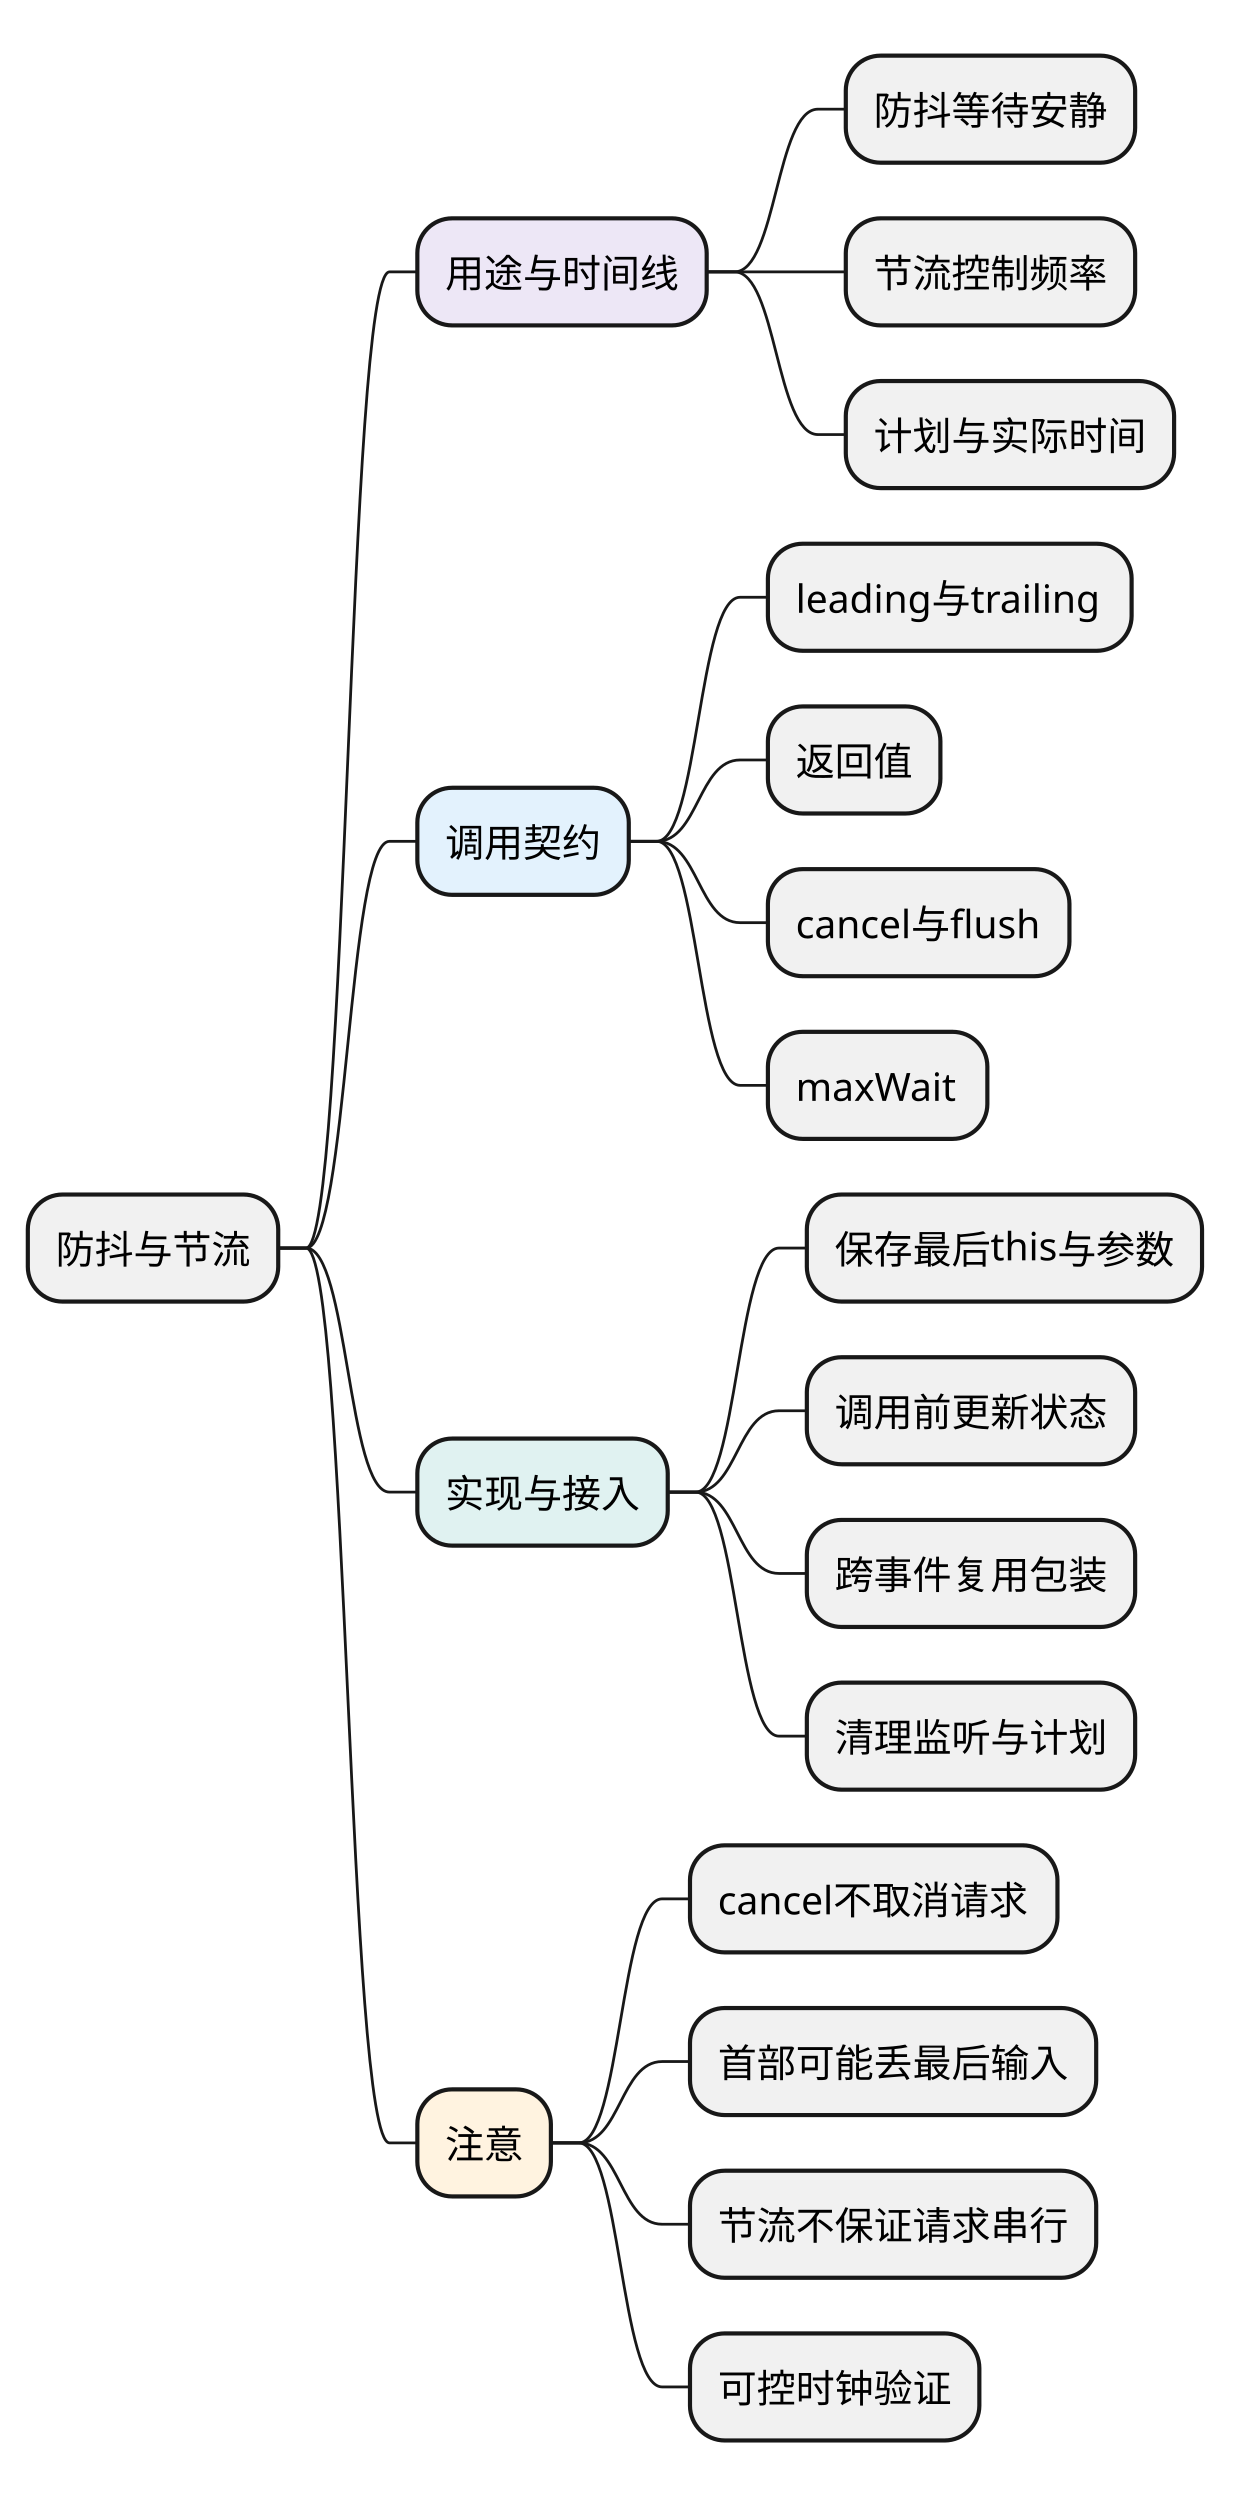
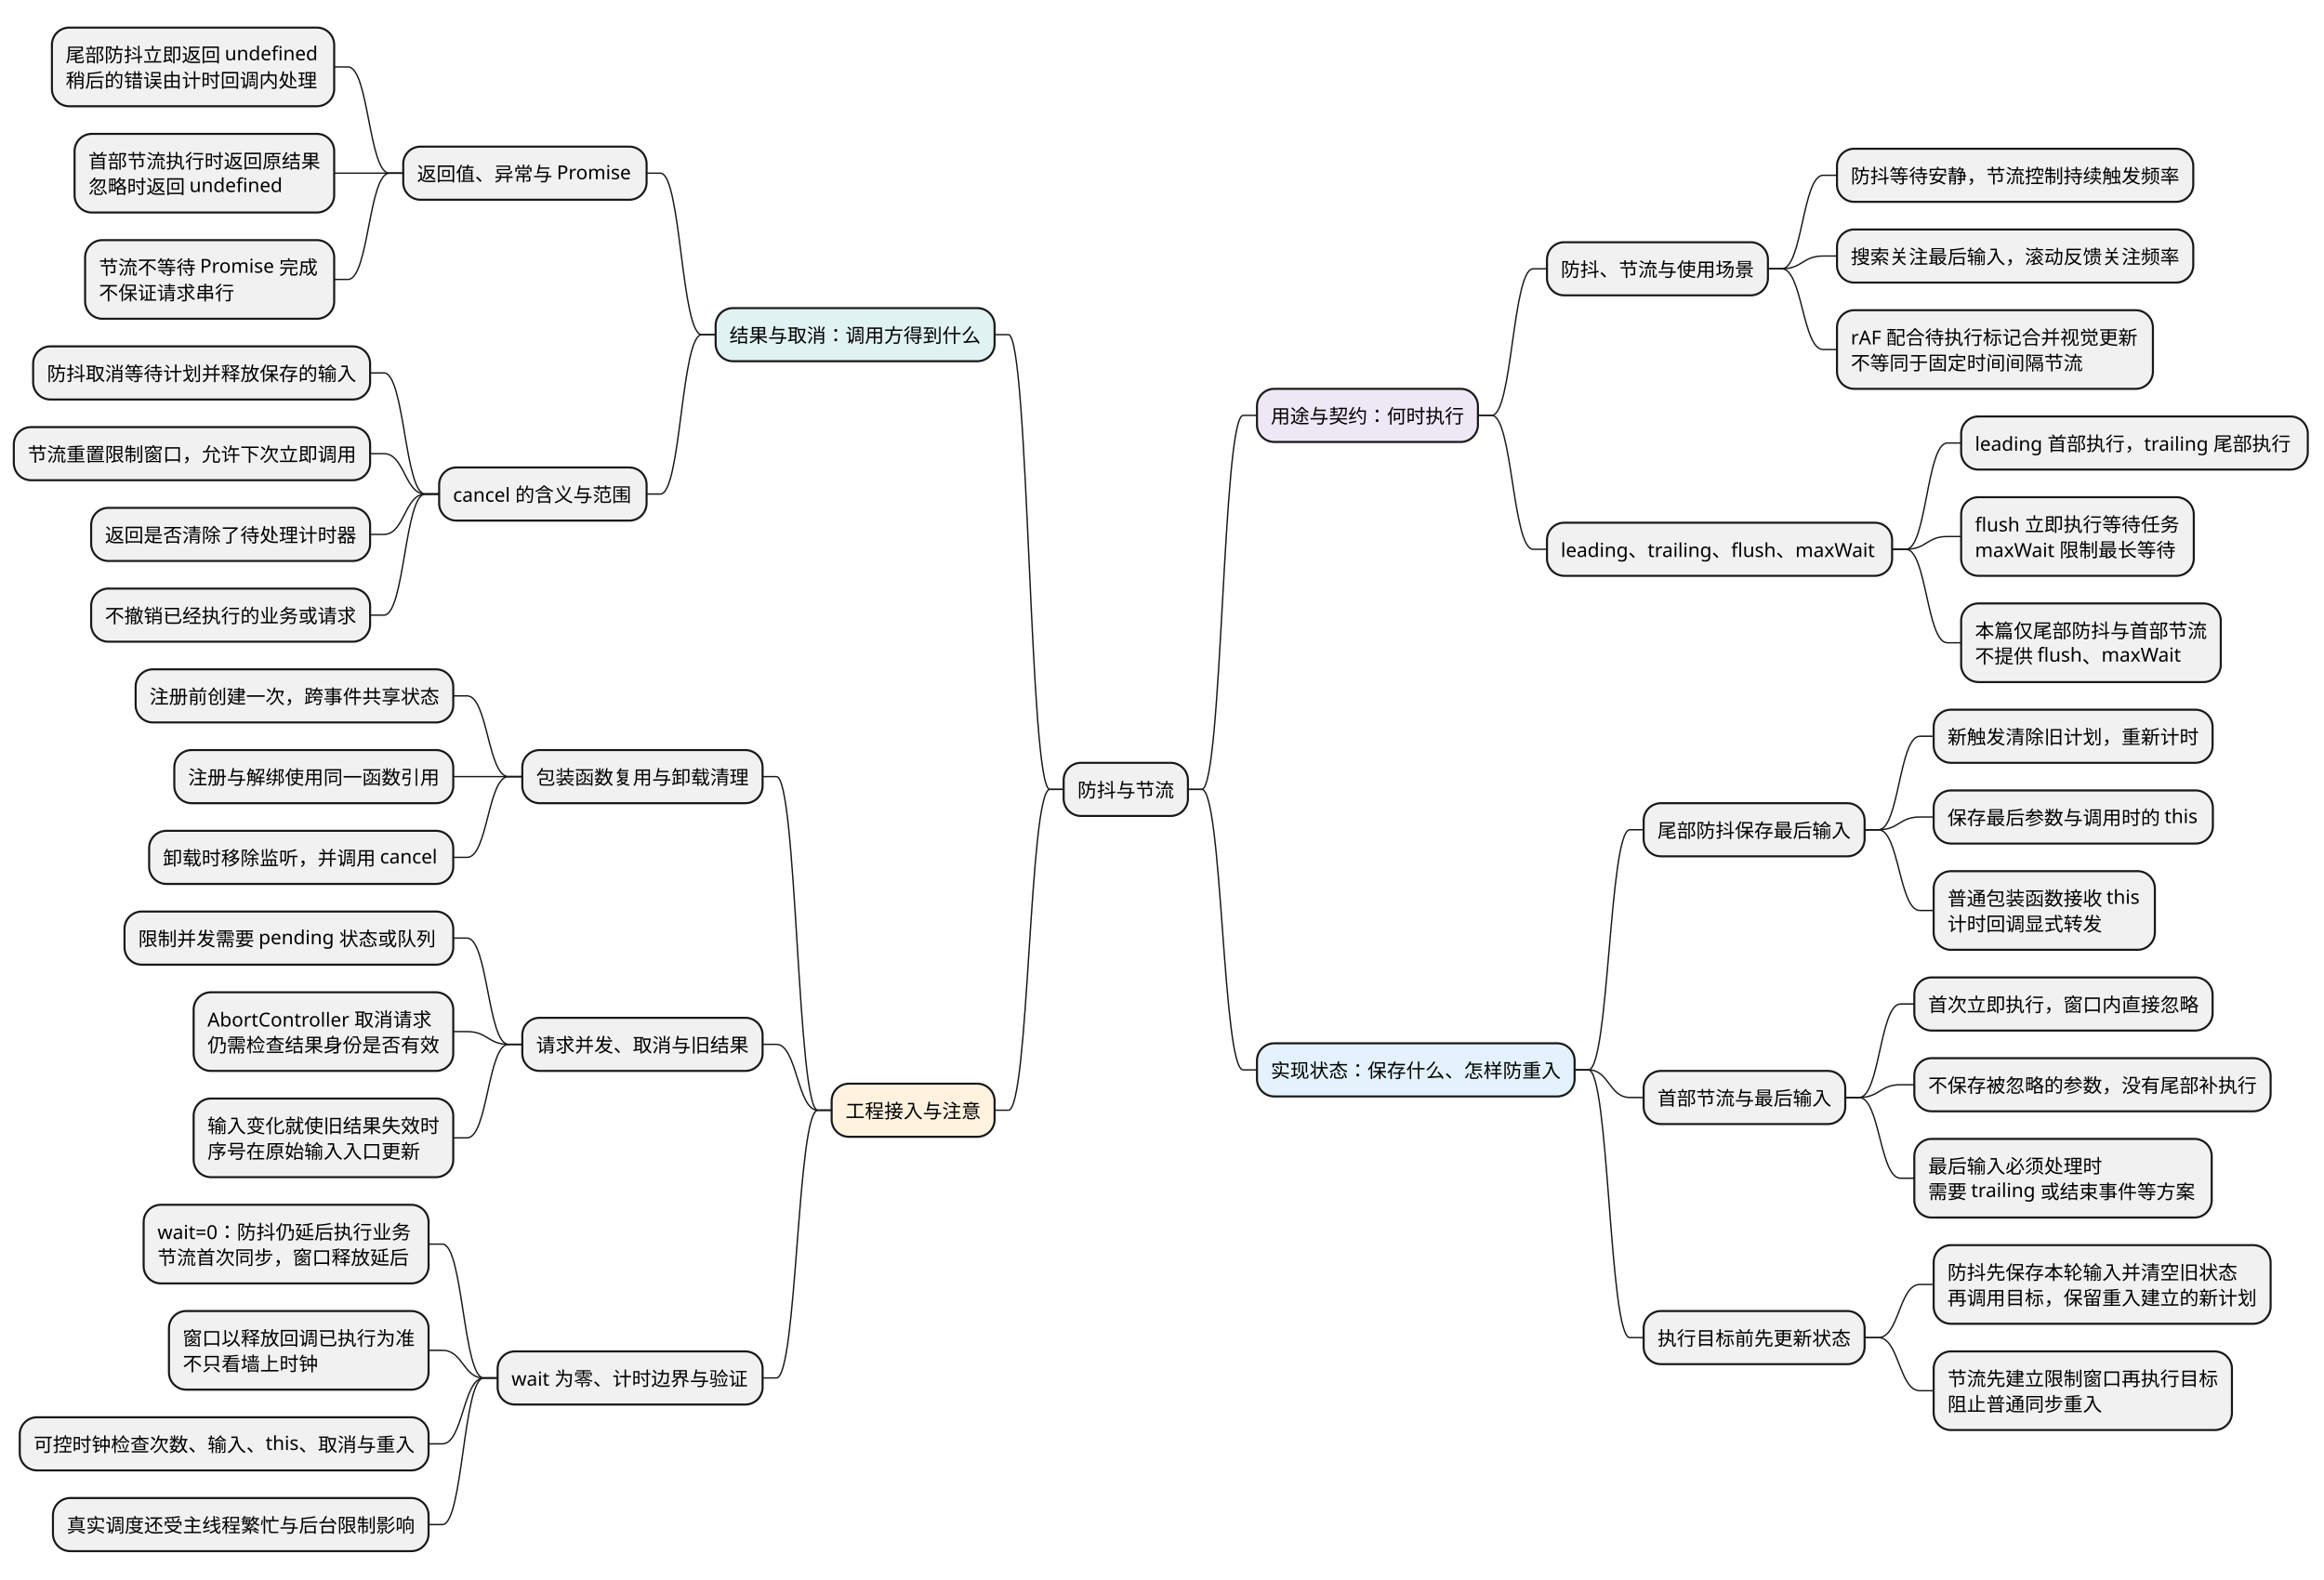
- <svg xmlns="http://www.w3.org/2000/svg" contentStyleType="text/css" data-diagram-type="MINDMAP" height="936.458px" preserveAspectRatio="none" style="width:462px;height:936px;background:#FFFFFF;" version="1.1" viewBox="0 0 462 936" width="462.5px" zoomAndPan="magnify">
+ <svg xmlns="http://www.w3.org/2000/svg" contentStyleType="text/css" data-diagram-type="MINDMAP" height="1192.708px" preserveAspectRatio="none" style="width:1753px;height:1192px;background:#FFFFFF;" version="1.1" viewBox="0 0 1753 1192" width="1753.125px" zoomAndPan="magnify">
  <defs />
  <g>
-     <rect fill="#F1F1F1" height="40.081" rx="13.021" ry="13.021" style="stroke:#181818;stroke-width:1.562;" width="93.75" x="10.417" y="447.232" />
-     <text fill="#000000" font-family="Microsoft YaHei" font-size="14.583" lengthAdjust="spacing" textLength="72.917" x="20.833" y="473.079">防抖与节流</text>
-     <rect fill="#EDE7F6" height="40.081" rx="13.021" ry="13.021" style="stroke:#181818;stroke-width:1.562;" width="108.333" x="156.25" y="81.747" />
-     <text fill="#000000" font-family="Microsoft YaHei" font-size="14.583" lengthAdjust="spacing" textLength="87.5" x="166.667" y="107.595">用途与时间线</text>
-     <rect fill="#F1F1F1" height="40.081" rx="13.021" ry="13.021" style="stroke:#181818;stroke-width:1.562;" width="108.333" x="316.667" y="20.833" />
-     <text fill="#000000" font-family="Microsoft YaHei" font-size="14.583" lengthAdjust="spacing" textLength="87.5" x="327.083" y="46.681">防抖等待安静</text>
-     <path d="M264.583,101.788 L275,101.788 C290.625,101.788 290.625,40.874 306.25,40.874 L316.667,40.874" fill="none" style="stroke:#181818;stroke-width:1.042;" />
-     <rect fill="#F1F1F1" height="40.081" rx="13.021" ry="13.021" style="stroke:#181818;stroke-width:1.562;" width="108.333" x="316.667" y="81.747" />
-     <text fill="#000000" font-family="Microsoft YaHei" font-size="14.583" lengthAdjust="spacing" textLength="87.5" x="327.083" y="107.595">节流控制频率</text>
-     <path d="M264.583,101.788 L275,101.788 C290.625,101.788 290.625,101.788 306.25,101.788 L316.667,101.788" fill="none" style="stroke:#181818;stroke-width:1.042;" />
-     <rect fill="#F1F1F1" height="40.081" rx="13.021" ry="13.021" style="stroke:#181818;stroke-width:1.562;" width="122.917" x="316.667" y="142.661" />
-     <text fill="#000000" font-family="Microsoft YaHei" font-size="14.583" lengthAdjust="spacing" textLength="102.083" x="327.083" y="168.509">计划与实际时间</text>
-     <path d="M264.583,101.788 L275,101.788 C290.625,101.788 290.625,162.702 306.25,162.702 L316.667,162.702" fill="none" style="stroke:#181818;stroke-width:1.042;" />
-     <path d="M104.167,467.272 L114.583,467.272 C130.208,467.272 130.208,101.788 145.833,101.788 L156.25,101.788" fill="none" style="stroke:#181818;stroke-width:1.042;" />
-     <rect fill="#E3F2FD" height="40.081" rx="13.021" ry="13.021" style="stroke:#181818;stroke-width:1.562;" width="79.167" x="156.25" y="294.947" />
-     <text fill="#000000" font-family="Microsoft YaHei" font-size="14.583" lengthAdjust="spacing" textLength="58.333" x="166.667" y="320.794">调用契约</text>
-     <rect fill="#F1F1F1" height="40.081" rx="13.021" ry="13.021" style="stroke:#181818;stroke-width:1.562;" width="136.175" x="287.5" y="203.576" />
-     <text fill="#000000" font-family="Microsoft YaHei" font-size="14.583" lengthAdjust="spacing" textLength="115.342" x="297.917" y="229.423">leading与trailing</text>
-     <path d="M235.417,314.987 L245.833,314.987 C261.458,314.987 261.458,223.616 277.083,223.616 L287.5,223.616" fill="none" style="stroke:#181818;stroke-width:1.042;" />
-     <rect fill="#F1F1F1" height="40.081" rx="13.021" ry="13.021" style="stroke:#181818;stroke-width:1.562;" width="64.583" x="287.5" y="264.49" />
-     <text fill="#000000" font-family="Microsoft YaHei" font-size="14.583" lengthAdjust="spacing" textLength="43.75" x="297.917" y="290.337">返回值</text>
-     <path d="M235.417,314.987 L245.833,314.987 C261.458,314.987 261.458,284.53 277.083,284.53 L287.5,284.53" fill="none" style="stroke:#181818;stroke-width:1.042;" />
-     <rect fill="#F1F1F1" height="40.081" rx="13.021" ry="13.021" style="stroke:#181818;stroke-width:1.562;" width="112.898" x="287.5" y="325.404" />
-     <text fill="#000000" font-family="Microsoft YaHei" font-size="14.583" lengthAdjust="spacing" textLength="92.064" x="297.917" y="351.251">cancel与flush</text>
-     <path d="M235.417,314.987 L245.833,314.987 C261.458,314.987 261.458,345.444 277.083,345.444 L287.5,345.444" fill="none" style="stroke:#181818;stroke-width:1.042;" />
-     <rect fill="#F1F1F1" height="40.081" rx="13.021" ry="13.021" style="stroke:#181818;stroke-width:1.562;" width="82.165" x="287.5" y="386.318" />
-     <text fill="#000000" font-family="Microsoft YaHei" font-size="14.583" lengthAdjust="spacing" textLength="61.331" x="297.917" y="412.165">maxWait</text>
-     <path d="M235.417,314.987 L245.833,314.987 C261.458,314.987 261.458,406.358 277.083,406.358 L287.5,406.358" fill="none" style="stroke:#181818;stroke-width:1.042;" />
-     <path d="M104.167,467.272 L114.583,467.272 C130.208,467.272 130.208,314.987 145.833,314.987 L156.25,314.987" fill="none" style="stroke:#181818;stroke-width:1.042;" />
-     <rect fill="#E0F2F1" height="40.081" rx="13.021" ry="13.021" style="stroke:#181818;stroke-width:1.562;" width="93.75" x="156.25" y="538.603" />
-     <text fill="#000000" font-family="Microsoft YaHei" font-size="14.583" lengthAdjust="spacing" textLength="72.917" x="166.667" y="564.451">实现与接入</text>
-     <rect fill="#F1F1F1" height="40.081" rx="13.021" ry="13.021" style="stroke:#181818;stroke-width:1.562;" width="147.96" x="302.083" y="447.232" />
-     <text fill="#000000" font-family="Microsoft YaHei" font-size="14.583" lengthAdjust="spacing" textLength="127.127" x="312.5" y="473.079">保存最后this与参数</text>
-     <path d="M250,558.644 L260.417,558.644 C276.042,558.644 276.042,467.272 291.667,467.272 L302.083,467.272" fill="none" style="stroke:#181818;stroke-width:1.042;" />
-     <rect fill="#F1F1F1" height="40.081" rx="13.021" ry="13.021" style="stroke:#181818;stroke-width:1.562;" width="122.917" x="302.083" y="508.146" />
-     <text fill="#000000" font-family="Microsoft YaHei" font-size="14.583" lengthAdjust="spacing" textLength="102.083" x="312.5" y="533.994">调用前更新状态</text>
-     <path d="M250,558.644 L260.417,558.644 C276.042,558.644 276.042,528.187 291.667,528.187 L302.083,528.187" fill="none" style="stroke:#181818;stroke-width:1.042;" />
-     <rect fill="#F1F1F1" height="40.081" rx="13.021" ry="13.021" style="stroke:#181818;stroke-width:1.562;" width="122.917" x="302.083" y="569.06" />
-     <text fill="#000000" font-family="Microsoft YaHei" font-size="14.583" lengthAdjust="spacing" textLength="102.083" x="312.5" y="594.908">跨事件复用包装</text>
-     <path d="M250,558.644 L260.417,558.644 C276.042,558.644 276.042,589.101 291.667,589.101 L302.083,589.101" fill="none" style="stroke:#181818;stroke-width:1.042;" />
-     <rect fill="#F1F1F1" height="40.081" rx="13.021" ry="13.021" style="stroke:#181818;stroke-width:1.562;" width="122.917" x="302.083" y="629.974" />
-     <text fill="#000000" font-family="Microsoft YaHei" font-size="14.583" lengthAdjust="spacing" textLength="102.083" x="312.5" y="655.822">清理监听与计划</text>
-     <path d="M250,558.644 L260.417,558.644 C276.042,558.644 276.042,650.015 291.667,650.015 L302.083,650.015" fill="none" style="stroke:#181818;stroke-width:1.042;" />
-     <path d="M104.167,467.272 L114.583,467.272 C130.208,467.272 130.208,558.644 145.833,558.644 L156.25,558.644" fill="none" style="stroke:#181818;stroke-width:1.042;" />
-     <rect fill="#FFF3E0" height="40.081" rx="13.021" ry="13.021" style="stroke:#181818;stroke-width:1.562;" width="50" x="156.25" y="782.26" />
-     <text fill="#000000" font-family="Microsoft YaHei" font-size="14.583" lengthAdjust="spacing" textLength="29.167" x="166.667" y="808.107">注意</text>
-     <rect fill="#F1F1F1" height="40.081" rx="13.021" ry="13.021" style="stroke:#181818;stroke-width:1.562;" width="137.578" x="258.333" y="690.889" />
-     <text fill="#000000" font-family="Microsoft YaHei" font-size="14.583" lengthAdjust="spacing" textLength="116.745" x="268.75" y="716.736">cancel不取消请求</text>
-     <path d="M206.25,802.3 L216.667,802.3 C232.292,802.3 232.292,710.929 247.917,710.929 L258.333,710.929" fill="none" style="stroke:#181818;stroke-width:1.042;" />
-     <rect fill="#F1F1F1" height="40.081" rx="13.021" ry="13.021" style="stroke:#181818;stroke-width:1.562;" width="152.083" x="258.333" y="751.803" />
-     <text fill="#000000" font-family="Microsoft YaHei" font-size="14.583" lengthAdjust="spacing" textLength="131.25" x="268.75" y="777.65">首部可能丢最后输入</text>
-     <path d="M206.25,802.3 L216.667,802.3 C232.292,802.3 232.292,771.843 247.917,771.843 L258.333,771.843" fill="none" style="stroke:#181818;stroke-width:1.042;" />
-     <rect fill="#F1F1F1" height="40.081" rx="13.021" ry="13.021" style="stroke:#181818;stroke-width:1.562;" width="152.083" x="258.333" y="812.717" />
-     <text fill="#000000" font-family="Microsoft YaHei" font-size="14.583" lengthAdjust="spacing" textLength="131.25" x="268.75" y="838.564">节流不保证请求串行</text>
-     <path d="M206.25,802.3 L216.667,802.3 C232.292,802.3 232.292,832.757 247.917,832.757 L258.333,832.757" fill="none" style="stroke:#181818;stroke-width:1.042;" />
-     <rect fill="#F1F1F1" height="40.081" rx="13.021" ry="13.021" style="stroke:#181818;stroke-width:1.562;" width="108.333" x="258.333" y="873.631" />
-     <text fill="#000000" font-family="Microsoft YaHei" font-size="14.583" lengthAdjust="spacing" textLength="87.5" x="268.75" y="899.478">可控时钟验证</text>
-     <path d="M206.25,802.3 L216.667,802.3 C232.292,802.3 232.292,893.671 247.917,893.671 L258.333,893.671" fill="none" style="stroke:#181818;stroke-width:1.042;" />
-     <path d="M104.167,467.272 L114.583,467.272 C130.208,467.272 130.208,802.3 145.833,802.3 L156.25,802.3" fill="none" style="stroke:#181818;stroke-width:1.042;" />
+     <rect fill="#F1F1F1" height="40.081" rx="13.021" ry="13.021" style="stroke:#181818;stroke-width:1.562;" width="93.75" x="802.31" y="575.512" />
+     <text fill="#000000" font-family="Microsoft YaHei" font-size="14.583" lengthAdjust="spacing" textLength="72.917" x="812.727" y="601.36">防抖与节流</text>
+     <rect fill="#EDE7F6" height="40.081" rx="13.021" ry="13.021" style="stroke:#181818;stroke-width:1.562;" width="166.667" x="948.144" y="293.361" />
+     <text fill="#000000" font-family="Microsoft YaHei" font-size="14.583" lengthAdjust="spacing" textLength="145.833" x="958.56" y="319.208">用途与契约：何时执行</text>
+     <rect fill="#F1F1F1" height="40.081" rx="13.021" ry="13.021" style="stroke:#181818;stroke-width:1.562;" width="166.667" x="1166.893" y="182.742" />
+     <text fill="#000000" font-family="Microsoft YaHei" font-size="14.583" lengthAdjust="spacing" textLength="145.833" x="1177.31" y="208.59">防抖、节流与使用场景</text>
+     <rect fill="#F1F1F1" height="40.081" rx="13.021" ry="13.021" style="stroke:#181818;stroke-width:1.562;" width="268.75" x="1385.643" y="112.204" />
+     <text fill="#000000" font-family="Microsoft YaHei" font-size="14.583" lengthAdjust="spacing" textLength="247.917" x="1396.06" y="138.052">防抖等待安静，节流控制持续触发频率</text>
+     <path d="M1333.56,202.783 L1343.977,202.783 C1359.602,202.783 1359.602,132.245 1375.227,132.245 L1385.643,132.245" fill="none" style="stroke:#181818;stroke-width:1.042;" />
+     <rect fill="#F1F1F1" height="40.081" rx="13.021" ry="13.021" style="stroke:#181818;stroke-width:1.562;" width="268.75" x="1385.643" y="173.119" />
+     <text fill="#000000" font-family="Microsoft YaHei" font-size="14.583" lengthAdjust="spacing" textLength="247.917" x="1396.06" y="198.966">搜索关注最后输入，滚动反馈关注频率</text>
+     <path d="M1333.56,202.783 L1343.977,202.783 C1359.602,202.783 1359.602,193.159 1375.227,193.159 L1385.643,193.159" fill="none" style="stroke:#181818;stroke-width:1.042;" />
+     <rect fill="#F1F1F1" height="59.328" rx="13.021" ry="13.021" style="stroke:#181818;stroke-width:1.562;" width="238.309" x="1385.643" y="234.033" />
+     <text fill="#000000" font-family="Microsoft YaHei" font-size="14.583" lengthAdjust="spacing" textLength="217.475" x="1396.06" y="259.88">rAF 配合待执行标记合并视觉更新</text>
+     <text fill="#000000" font-family="Microsoft YaHei" font-size="14.583" lengthAdjust="spacing" textLength="175" x="1396.06" y="279.127">不等同于固定时间间隔节流</text>
+     <path d="M1333.56,202.783 L1343.977,202.783 C1359.602,202.783 1359.602,263.697 1375.227,263.697 L1385.643,263.697" fill="none" style="stroke:#181818;stroke-width:1.042;" />
+     <path d="M1114.81,313.401 L1125.227,313.401 C1140.852,313.401 1140.852,202.783 1156.477,202.783 L1166.893,202.783" fill="none" style="stroke:#181818;stroke-width:1.042;" />
+     <rect fill="#F1F1F1" height="40.081" rx="13.021" ry="13.021" style="stroke:#181818;stroke-width:1.562;" width="260.326" x="1166.893" y="394.356" />
+     <text fill="#000000" font-family="Microsoft YaHei" font-size="14.583" lengthAdjust="spacing" textLength="239.493" x="1177.31" y="420.203">leading、trailing、flush、maxWait</text>
+     <rect fill="#F1F1F1" height="40.081" rx="13.021" ry="13.021" style="stroke:#181818;stroke-width:1.562;" width="261.473" x="1479.303" y="314.194" />
+     <text fill="#000000" font-family="Microsoft YaHei" font-size="14.583" lengthAdjust="spacing" textLength="240.639" x="1489.72" y="340.042">leading 首部执行，trailing 尾部执行</text>
+     <path d="M1427.22,414.396 L1437.636,414.396 C1453.261,414.396 1453.261,334.235 1468.886,334.235 L1479.303,334.235" fill="none" style="stroke:#181818;stroke-width:1.042;" />
+     <rect fill="#F1F1F1" height="59.328" rx="13.021" ry="13.021" style="stroke:#181818;stroke-width:1.562;" width="175.468" x="1479.303" y="375.108" />
+     <text fill="#000000" font-family="Microsoft YaHei" font-size="14.583" lengthAdjust="spacing" textLength="154.635" x="1489.72" y="400.956">flush 立即执行等待任务</text>
+     <text fill="#000000" font-family="Microsoft YaHei" font-size="14.583" lengthAdjust="spacing" textLength="153.146" x="1489.72" y="420.203">maxWait 限制最长等待</text>
+     <path d="M1427.22,414.396 L1437.636,414.396 C1453.261,414.396 1453.261,404.772 1468.886,404.772 L1479.303,404.772" fill="none" style="stroke:#181818;stroke-width:1.042;" />
+     <rect fill="#F1F1F1" height="59.328" rx="13.021" ry="13.021" style="stroke:#181818;stroke-width:1.562;" width="195.833" x="1479.303" y="455.27" />
+     <text fill="#000000" font-family="Microsoft YaHei" font-size="14.583" lengthAdjust="spacing" textLength="175" x="1489.72" y="481.117">本篇仅尾部防抖与首部节流</text>
+     <text fill="#000000" font-family="Microsoft YaHei" font-size="14.583" lengthAdjust="spacing" textLength="157.632" x="1489.72" y="500.365">不提供 flush、maxWait</text>
+     <path d="M1427.22,414.396 L1437.636,414.396 C1453.261,414.396 1453.261,484.934 1468.886,484.934 L1479.303,484.934" fill="none" style="stroke:#181818;stroke-width:1.042;" />
+     <path d="M1114.81,313.401 L1125.227,313.401 C1140.852,313.401 1140.852,414.396 1156.477,414.396 L1166.893,414.396" fill="none" style="stroke:#181818;stroke-width:1.042;" />
+     <path d="M896.06,595.553 L906.477,595.553 C922.102,595.553 922.102,313.401 937.727,313.401 L948.144,313.401" fill="none" style="stroke:#181818;stroke-width:1.042;" />
+     <rect fill="#E3F2FD" height="40.081" rx="13.021" ry="13.021" style="stroke:#181818;stroke-width:1.562;" width="239.583" x="948.144" y="787.126" />
+     <text fill="#000000" font-family="Microsoft YaHei" font-size="14.583" lengthAdjust="spacing" textLength="218.75" x="958.56" y="812.973">实现状态：保存什么、怎样防重入</text>
+     <rect fill="#F1F1F1" height="40.081" rx="13.021" ry="13.021" style="stroke:#181818;stroke-width:1.562;" width="166.667" x="1239.81" y="605.969" />
+     <text fill="#000000" font-family="Microsoft YaHei" font-size="14.583" lengthAdjust="spacing" textLength="145.833" x="1250.227" y="631.817">尾部防抖保存最后输入</text>
+     <rect fill="#F1F1F1" height="40.081" rx="13.021" ry="13.021" style="stroke:#181818;stroke-width:1.562;" width="210.417" x="1458.56" y="535.431" />
+     <text fill="#000000" font-family="Microsoft YaHei" font-size="14.583" lengthAdjust="spacing" textLength="189.583" x="1468.977" y="561.279">新触发清除旧计划，重新计时</text>
+     <path d="M1406.477,626.01 L1416.893,626.01 C1432.518,626.01 1432.518,555.472 1448.143,555.472 L1458.56,555.472" fill="none" style="stroke:#181818;stroke-width:1.042;" />
+     <rect fill="#F1F1F1" height="40.081" rx="13.021" ry="13.021" style="stroke:#181818;stroke-width:1.562;" width="210.609" x="1458.56" y="596.346" />
+     <text fill="#000000" font-family="Microsoft YaHei" font-size="14.583" lengthAdjust="spacing" textLength="189.776" x="1468.977" y="622.193">保存最后参数与调用时的 this</text>
+     <path d="M1406.477,626.01 L1416.893,626.01 C1432.518,626.01 1432.518,616.386 1448.143,616.386 L1458.56,616.386" fill="none" style="stroke:#181818;stroke-width:1.042;" />
+     <rect fill="#F1F1F1" height="59.328" rx="13.021" ry="13.021" style="stroke:#181818;stroke-width:1.562;" width="166.859" x="1458.56" y="657.26" />
+     <text fill="#000000" font-family="Microsoft YaHei" font-size="14.583" lengthAdjust="spacing" textLength="146.026" x="1468.977" y="683.107">普通包装函数接收 this</text>
+     <text fill="#000000" font-family="Microsoft YaHei" font-size="14.583" lengthAdjust="spacing" textLength="116.667" x="1468.977" y="702.354">计时回调显式转发</text>
+     <path d="M1406.477,626.01 L1416.893,626.01 C1432.518,626.01 1432.518,686.924 1448.143,686.924 L1458.56,686.924" fill="none" style="stroke:#181818;stroke-width:1.042;" />
+     <path d="M1187.727,807.166 L1198.143,807.166 C1213.768,807.166 1213.768,626.01 1229.393,626.01 L1239.81,626.01" fill="none" style="stroke:#181818;stroke-width:1.042;" />
+     <rect fill="#F1F1F1" height="40.081" rx="13.021" ry="13.021" style="stroke:#181818;stroke-width:1.562;" width="152.083" x="1239.81" y="807.959" />
+     <text fill="#000000" font-family="Microsoft YaHei" font-size="14.583" lengthAdjust="spacing" textLength="131.25" x="1250.227" y="833.806">首部节流与最后输入</text>
+     <rect fill="#F1F1F1" height="40.081" rx="13.021" ry="13.021" style="stroke:#181818;stroke-width:1.562;" width="225" x="1443.977" y="737.421" />
+     <text fill="#000000" font-family="Microsoft YaHei" font-size="14.583" lengthAdjust="spacing" textLength="204.167" x="1454.393" y="763.269">首次立即执行，窗口内直接忽略</text>
+     <path d="M1391.893,827.999 L1402.31,827.999 C1417.935,827.999 1417.935,757.462 1433.56,757.462 L1443.977,757.462" fill="none" style="stroke:#181818;stroke-width:1.042;" />
+     <rect fill="#F1F1F1" height="40.081" rx="13.021" ry="13.021" style="stroke:#181818;stroke-width:1.562;" width="268.75" x="1443.977" y="798.335" />
+     <text fill="#000000" font-family="Microsoft YaHei" font-size="14.583" lengthAdjust="spacing" textLength="247.917" x="1454.393" y="824.183">不保存被忽略的参数，没有尾部补执行</text>
+     <path d="M1391.893,827.999 L1402.31,827.999 C1417.935,827.999 1417.935,818.376 1433.56,818.376 L1443.977,818.376" fill="none" style="stroke:#181818;stroke-width:1.042;" />
+     <rect fill="#F1F1F1" height="59.328" rx="13.021" ry="13.021" style="stroke:#181818;stroke-width:1.562;" width="224.316" x="1443.977" y="859.249" />
+     <text fill="#000000" font-family="Microsoft YaHei" font-size="14.583" lengthAdjust="spacing" textLength="131.25" x="1454.393" y="885.097">最后输入必须处理时</text>
+     <text fill="#000000" font-family="Microsoft YaHei" font-size="14.583" lengthAdjust="spacing" textLength="203.483" x="1454.393" y="904.344">需要 trailing 或结束事件等方案</text>
+     <path d="M1391.893,827.999 L1402.31,827.999 C1417.935,827.999 1417.935,888.913 1433.56,888.913 L1443.977,888.913" fill="none" style="stroke:#181818;stroke-width:1.042;" />
+     <path d="M1187.727,807.166 L1198.143,807.166 C1213.768,807.166 1213.768,827.999 1229.393,827.999 L1239.81,827.999" fill="none" style="stroke:#181818;stroke-width:1.042;" />
+     <rect fill="#F1F1F1" height="40.081" rx="13.021" ry="13.021" style="stroke:#181818;stroke-width:1.562;" width="166.667" x="1239.81" y="989.115" />
+     <text fill="#000000" font-family="Microsoft YaHei" font-size="14.583" lengthAdjust="spacing" textLength="145.833" x="1250.227" y="1014.963">执行目标前先更新状态</text>
+     <rect fill="#F1F1F1" height="59.328" rx="13.021" ry="13.021" style="stroke:#181818;stroke-width:1.562;" width="254.167" x="1458.56" y="939.411" />
+     <text fill="#000000" font-family="Microsoft YaHei" font-size="14.583" lengthAdjust="spacing" textLength="218.75" x="1468.977" y="965.258">防抖先保存本轮输入并清空旧状态</text>
+     <text fill="#000000" font-family="Microsoft YaHei" font-size="14.583" lengthAdjust="spacing" textLength="233.333" x="1468.977" y="984.506">再调用目标，保留重入建立的新计划</text>
+     <path d="M1406.477,1009.156 L1416.893,1009.156 C1432.518,1009.156 1432.518,969.075 1448.143,969.075 L1458.56,969.075" fill="none" style="stroke:#181818;stroke-width:1.042;" />
+     <rect fill="#F1F1F1" height="59.328" rx="13.021" ry="13.021" style="stroke:#181818;stroke-width:1.562;" width="225" x="1458.56" y="1019.572" />
+     <text fill="#000000" font-family="Microsoft YaHei" font-size="14.583" lengthAdjust="spacing" textLength="204.167" x="1468.977" y="1045.42">节流先建立限制窗口再执行目标</text>
+     <text fill="#000000" font-family="Microsoft YaHei" font-size="14.583" lengthAdjust="spacing" textLength="116.667" x="1468.977" y="1064.667">阻止普通同步重入</text>
+     <path d="M1406.477,1009.156 L1416.893,1009.156 C1432.518,1009.156 1432.518,1049.237 1448.143,1049.237 L1458.56,1049.237" fill="none" style="stroke:#181818;stroke-width:1.042;" />
+     <path d="M1187.727,807.166 L1198.143,807.166 C1213.768,807.166 1213.768,1009.156 1229.393,1009.156 L1239.81,1009.156" fill="none" style="stroke:#181818;stroke-width:1.042;" />
+     <path d="M896.06,595.553 L906.477,595.553 C922.102,595.553 922.102,807.166 937.727,807.166 L948.144,807.166" fill="none" style="stroke:#181818;stroke-width:1.042;" />
+     <rect fill="#E0F2F1" height="40.081" rx="13.021" ry="13.021" style="stroke:#181818;stroke-width:1.562;" width="210.417" x="539.81" y="232.447" />
+     <text fill="#000000" font-family="Microsoft YaHei" font-size="14.583" lengthAdjust="spacing" textLength="189.583" x="550.227" y="258.294">结果与取消：调用方得到什么</text>
+     <rect fill="#F1F1F1" height="40.081" rx="13.021" ry="13.021" style="stroke:#181818;stroke-width:1.562;" width="183.564" x="304.163" y="110.619" />
+     <text fill="#000000" font-family="Microsoft YaHei" font-size="14.583" lengthAdjust="spacing" textLength="162.731" x="314.579" y="136.466">返回值、异常与 Promise</text>
+     <rect fill="#F1F1F1" height="59.328" rx="13.021" ry="13.021" style="stroke:#181818;stroke-width:1.562;" width="212.916" x="39.163" y="20.833" />
+     <text fill="#000000" font-family="Microsoft YaHei" font-size="14.583" lengthAdjust="spacing" textLength="192.083" x="49.58" y="46.681">尾部防抖立即返回 undefined</text>
+     <text fill="#000000" font-family="Microsoft YaHei" font-size="14.583" lengthAdjust="spacing" textLength="189.583" x="49.58" y="65.928">稍后的错误由计时回调内处理</text>
+     <path d="M304.163,130.659 L293.746,130.659 C278.121,130.659 278.121,50.497 262.496,50.497 L252.079,50.497" fill="none" style="stroke:#181818;stroke-width:1.042;" />
+     <rect fill="#F1F1F1" height="59.328" rx="13.021" ry="13.021" style="stroke:#181818;stroke-width:1.562;" width="195.833" x="56.246" y="100.995" />
+     <text fill="#000000" font-family="Microsoft YaHei" font-size="14.583" lengthAdjust="spacing" textLength="175" x="66.663" y="126.842">首部节流执行时返回原结果</text>
+     <text fill="#000000" font-family="Microsoft YaHei" font-size="14.583" lengthAdjust="spacing" textLength="148.333" x="66.663" y="146.09">忽略时返回 undefined</text>
+     <path d="M304.163,130.659 L293.746,130.659 C278.121,130.659 278.121,130.659 262.496,130.659 L252.079,130.659" fill="none" style="stroke:#181818;stroke-width:1.042;" />
+     <rect fill="#F1F1F1" height="59.328" rx="13.021" ry="13.021" style="stroke:#181818;stroke-width:1.562;" width="187.879" x="64.2" y="181.156" />
+     <text fill="#000000" font-family="Microsoft YaHei" font-size="14.583" lengthAdjust="spacing" textLength="167.046" x="74.617" y="207.004">节流不等待 Promise 完成</text>
+     <text fill="#000000" font-family="Microsoft YaHei" font-size="14.583" lengthAdjust="spacing" textLength="102.083" x="74.617" y="226.251">不保证请求串行</text>
+     <path d="M304.163,130.659 L293.746,130.659 C278.121,130.659 278.121,210.821 262.496,210.821 L252.079,210.821" fill="none" style="stroke:#181818;stroke-width:1.042;" />
+     <path d="M539.81,252.487 L529.394,252.487 C513.769,252.487 513.769,130.659 498.144,130.659 L487.727,130.659" fill="none" style="stroke:#181818;stroke-width:1.042;" />
+     <rect fill="#F1F1F1" height="40.081" rx="13.021" ry="13.021" style="stroke:#181818;stroke-width:1.562;" width="156.477" x="331.25" y="352.689" />
+     <text fill="#000000" font-family="Microsoft YaHei" font-size="14.583" lengthAdjust="spacing" textLength="135.643" x="341.667" y="378.536">cancel 的含义与范围</text>
+     <rect fill="#F1F1F1" height="40.081" rx="13.021" ry="13.021" style="stroke:#181818;stroke-width:1.562;" width="254.167" x="25" y="261.318" />
+     <text fill="#000000" font-family="Microsoft YaHei" font-size="14.583" lengthAdjust="spacing" textLength="233.333" x="35.417" y="287.165">防抖取消等待计划并释放保存的输入</text>
+     <path d="M331.25,372.729 L320.833,372.729 C305.208,372.729 305.208,281.358 289.583,281.358 L279.167,281.358" fill="none" style="stroke:#181818;stroke-width:1.042;" />
+     <rect fill="#F1F1F1" height="40.081" rx="13.021" ry="13.021" style="stroke:#181818;stroke-width:1.562;" width="268.75" x="10.417" y="322.232" />
+     <text fill="#000000" font-family="Microsoft YaHei" font-size="14.583" lengthAdjust="spacing" textLength="247.917" x="20.833" y="348.079">节流重置限制窗口，允许下次立即调用</text>
+     <path d="M331.25,372.729 L320.833,372.729 C305.208,372.729 305.208,342.272 289.583,342.272 L279.167,342.272" fill="none" style="stroke:#181818;stroke-width:1.042;" />
+     <rect fill="#F1F1F1" height="40.081" rx="13.021" ry="13.021" style="stroke:#181818;stroke-width:1.562;" width="210.417" x="68.75" y="383.146" />
+     <text fill="#000000" font-family="Microsoft YaHei" font-size="14.583" lengthAdjust="spacing" textLength="189.583" x="79.167" y="408.993">返回是否清除了待处理计时器</text>
+     <path d="M331.25,372.729 L320.833,372.729 C305.208,372.729 305.208,403.187 289.583,403.187 L279.167,403.187" fill="none" style="stroke:#181818;stroke-width:1.042;" />
+     <rect fill="#F1F1F1" height="40.081" rx="13.021" ry="13.021" style="stroke:#181818;stroke-width:1.562;" width="210.417" x="68.75" y="444.06" />
+     <text fill="#000000" font-family="Microsoft YaHei" font-size="14.583" lengthAdjust="spacing" textLength="189.583" x="79.167" y="469.908">不撤销已经执行的业务或请求</text>
+     <path d="M331.25,372.729 L320.833,372.729 C305.208,372.729 305.208,464.101 289.583,464.101 L279.167,464.101" fill="none" style="stroke:#181818;stroke-width:1.042;" />
+     <path d="M539.81,252.487 L529.394,252.487 C513.769,252.487 513.769,372.729 498.144,372.729 L487.727,372.729" fill="none" style="stroke:#181818;stroke-width:1.042;" />
+     <path d="M802.31,595.553 L791.894,595.553 C776.269,595.553 776.269,252.487 760.644,252.487 L750.227,252.487" fill="none" style="stroke:#181818;stroke-width:1.042;" />
+     <rect fill="#FFF3E0" height="40.081" rx="13.021" ry="13.021" style="stroke:#181818;stroke-width:1.562;" width="122.917" x="627.31" y="817.583" />
+     <text fill="#000000" font-family="Microsoft YaHei" font-size="14.583" lengthAdjust="spacing" textLength="102.083" x="637.727" y="843.43">工程接入与注意</text>
+     <rect fill="#F1F1F1" height="40.081" rx="13.021" ry="13.021" style="stroke:#181818;stroke-width:1.562;" width="181.25" x="393.977" y="565.889" />
+     <text fill="#000000" font-family="Microsoft YaHei" font-size="14.583" lengthAdjust="spacing" textLength="160.417" x="404.394" y="591.736">包装函数复用与卸载清理</text>
+     <rect fill="#F1F1F1" height="40.081" rx="13.021" ry="13.021" style="stroke:#181818;stroke-width:1.562;" width="239.583" x="102.31" y="504.974" />
+     <text fill="#000000" font-family="Microsoft YaHei" font-size="14.583" lengthAdjust="spacing" textLength="218.75" x="112.727" y="530.822">注册前创建一次，跨事件共享状态</text>
+     <path d="M393.977,585.929 L383.56,585.929 C367.935,585.929 367.935,525.015 352.31,525.015 L341.894,525.015" fill="none" style="stroke:#181818;stroke-width:1.042;" />
+     <rect fill="#F1F1F1" height="40.081" rx="13.021" ry="13.021" style="stroke:#181818;stroke-width:1.562;" width="210.417" x="131.477" y="565.889" />
+     <text fill="#000000" font-family="Microsoft YaHei" font-size="14.583" lengthAdjust="spacing" textLength="189.583" x="141.893" y="591.736">注册与解绑使用同一函数引用</text>
+     <path d="M393.977,585.929 L383.56,585.929 C367.935,585.929 367.935,585.929 352.31,585.929 L341.894,585.929" fill="none" style="stroke:#181818;stroke-width:1.042;" />
+     <rect fill="#F1F1F1" height="40.081" rx="13.021" ry="13.021" style="stroke:#181818;stroke-width:1.562;" width="229.393" x="112.5" y="626.803" />
+     <text fill="#000000" font-family="Microsoft YaHei" font-size="14.583" lengthAdjust="spacing" textLength="208.56" x="122.917" y="652.65">卸载时移除监听，并调用 cancel</text>
+     <path d="M393.977,585.929 L383.56,585.929 C367.935,585.929 367.935,646.843 352.31,646.843 L341.894,646.843" fill="none" style="stroke:#181818;stroke-width:1.042;" />
+     <path d="M627.31,837.623 L616.894,837.623 C601.269,837.623 601.269,585.929 585.644,585.929 L575.227,585.929" fill="none" style="stroke:#181818;stroke-width:1.042;" />
+     <rect fill="#F1F1F1" height="40.081" rx="13.021" ry="13.021" style="stroke:#181818;stroke-width:1.562;" width="181.25" x="393.977" y="767.878" />
+     <text fill="#000000" font-family="Microsoft YaHei" font-size="14.583" lengthAdjust="spacing" textLength="160.417" x="404.394" y="793.726">请求并发、取消与旧结果</text>
+     <rect fill="#F1F1F1" height="40.081" rx="13.021" ry="13.021" style="stroke:#181818;stroke-width:1.562;" width="247.979" x="93.915" y="687.717" />
+     <text fill="#000000" font-family="Microsoft YaHei" font-size="14.583" lengthAdjust="spacing" textLength="227.145" x="104.332" y="713.564">限制并发需要 pending 状态或队列</text>
+     <path d="M393.977,787.919 L383.56,787.919 C367.935,787.919 367.935,707.757 352.31,707.757 L341.894,707.757" fill="none" style="stroke:#181818;stroke-width:1.042;" />
+     <rect fill="#F1F1F1" height="59.328" rx="13.021" ry="13.021" style="stroke:#181818;stroke-width:1.562;" width="195.833" x="146.06" y="748.631" />
+     <text fill="#000000" font-family="Microsoft YaHei" font-size="14.583" lengthAdjust="spacing" textLength="172.387" x="156.477" y="774.478">AbortController 取消请求</text>
+     <text fill="#000000" font-family="Microsoft YaHei" font-size="14.583" lengthAdjust="spacing" textLength="175" x="156.477" y="793.726">仍需检查结果身份是否有效</text>
+     <path d="M393.977,787.919 L383.56,787.919 C367.935,787.919 367.935,778.295 352.31,778.295 L341.894,778.295" fill="none" style="stroke:#181818;stroke-width:1.042;" />
+     <rect fill="#F1F1F1" height="59.328" rx="13.021" ry="13.021" style="stroke:#181818;stroke-width:1.562;" width="195.833" x="146.06" y="828.792" />
+     <text fill="#000000" font-family="Microsoft YaHei" font-size="14.583" lengthAdjust="spacing" textLength="175" x="156.477" y="854.64">输入变化就使旧结果失效时</text>
+     <text fill="#000000" font-family="Microsoft YaHei" font-size="14.583" lengthAdjust="spacing" textLength="160.417" x="156.477" y="873.887">序号在原始输入入口更新</text>
+     <path d="M393.977,787.919 L383.56,787.919 C367.935,787.919 367.935,858.456 352.31,858.456 L341.894,858.456" fill="none" style="stroke:#181818;stroke-width:1.042;" />
+     <path d="M627.31,837.623 L616.894,837.623 C601.269,837.623 601.269,787.919 585.644,787.919 L575.227,787.919" fill="none" style="stroke:#181818;stroke-width:1.042;" />
+     <rect fill="#F1F1F1" height="40.081" rx="13.021" ry="13.021" style="stroke:#181818;stroke-width:1.562;" width="199.871" x="375.356" y="1019.572" />
+     <text fill="#000000" font-family="Microsoft YaHei" font-size="14.583" lengthAdjust="spacing" textLength="179.037" x="385.773" y="1045.42">wait 为零、计时边界与验证</text>
+     <rect fill="#F1F1F1" height="59.328" rx="13.021" ry="13.021" style="stroke:#181818;stroke-width:1.562;" width="214.924" x="108.349" y="908.954" />
+     <text fill="#000000" font-family="Microsoft YaHei" font-size="14.583" lengthAdjust="spacing" textLength="194.091" x="118.765" y="934.801">wait=0：防抖仍延后执行业务</text>
+     <text fill="#000000" font-family="Microsoft YaHei" font-size="14.583" lengthAdjust="spacing" textLength="189.583" x="118.765" y="954.049">节流首次同步，窗口释放延后</text>
+     <path d="M375.356,1039.613 L364.939,1039.613 C349.314,1039.613 349.314,938.618 333.689,938.618 L323.273,938.618" fill="none" style="stroke:#181818;stroke-width:1.042;" />
+     <rect fill="#F1F1F1" height="59.328" rx="13.021" ry="13.021" style="stroke:#181818;stroke-width:1.562;" width="195.833" x="127.439" y="989.115" />
+     <text fill="#000000" font-family="Microsoft YaHei" font-size="14.583" lengthAdjust="spacing" textLength="175" x="137.856" y="1014.963">窗口以释放回调已执行为准</text>
+     <text fill="#000000" font-family="Microsoft YaHei" font-size="14.583" lengthAdjust="spacing" textLength="102.083" x="137.856" y="1034.21">不只看墙上时钟</text>
+     <path d="M375.356,1039.613 L364.939,1039.613 C349.314,1039.613 349.314,1018.779 333.689,1018.779 L323.273,1018.779" fill="none" style="stroke:#181818;stroke-width:1.042;" />
+     <rect fill="#F1F1F1" height="40.081" rx="13.021" ry="13.021" style="stroke:#181818;stroke-width:1.562;" width="308.377" x="14.896" y="1069.277" />
+     <text fill="#000000" font-family="Microsoft YaHei" font-size="14.583" lengthAdjust="spacing" textLength="287.544" x="25.312" y="1095.124">可控时钟检查次数、输入、this、取消与重入</text>
+     <path d="M375.356,1039.613 L364.939,1039.613 C349.314,1039.613 349.314,1089.317 333.689,1089.317 L323.273,1089.317" fill="none" style="stroke:#181818;stroke-width:1.042;" />
+     <rect fill="#F1F1F1" height="40.081" rx="13.021" ry="13.021" style="stroke:#181818;stroke-width:1.562;" width="283.333" x="39.939" y="1130.191" />
+     <text fill="#000000" font-family="Microsoft YaHei" font-size="14.583" lengthAdjust="spacing" textLength="262.5" x="50.356" y="1156.038">真实调度还受主线程繁忙与后台限制影响</text>
+     <path d="M375.356,1039.613 L364.939,1039.613 C349.314,1039.613 349.314,1150.231 333.689,1150.231 L323.273,1150.231" fill="none" style="stroke:#181818;stroke-width:1.042;" />
+     <path d="M627.31,837.623 L616.894,837.623 C601.269,837.623 601.269,1039.613 585.644,1039.613 L575.227,1039.613" fill="none" style="stroke:#181818;stroke-width:1.042;" />
+     <path d="M802.31,595.553 L791.894,595.553 C776.269,595.553 776.269,837.623 760.644,837.623 L750.227,837.623" fill="none" style="stroke:#181818;stroke-width:1.042;" />
  </g>
</svg>
